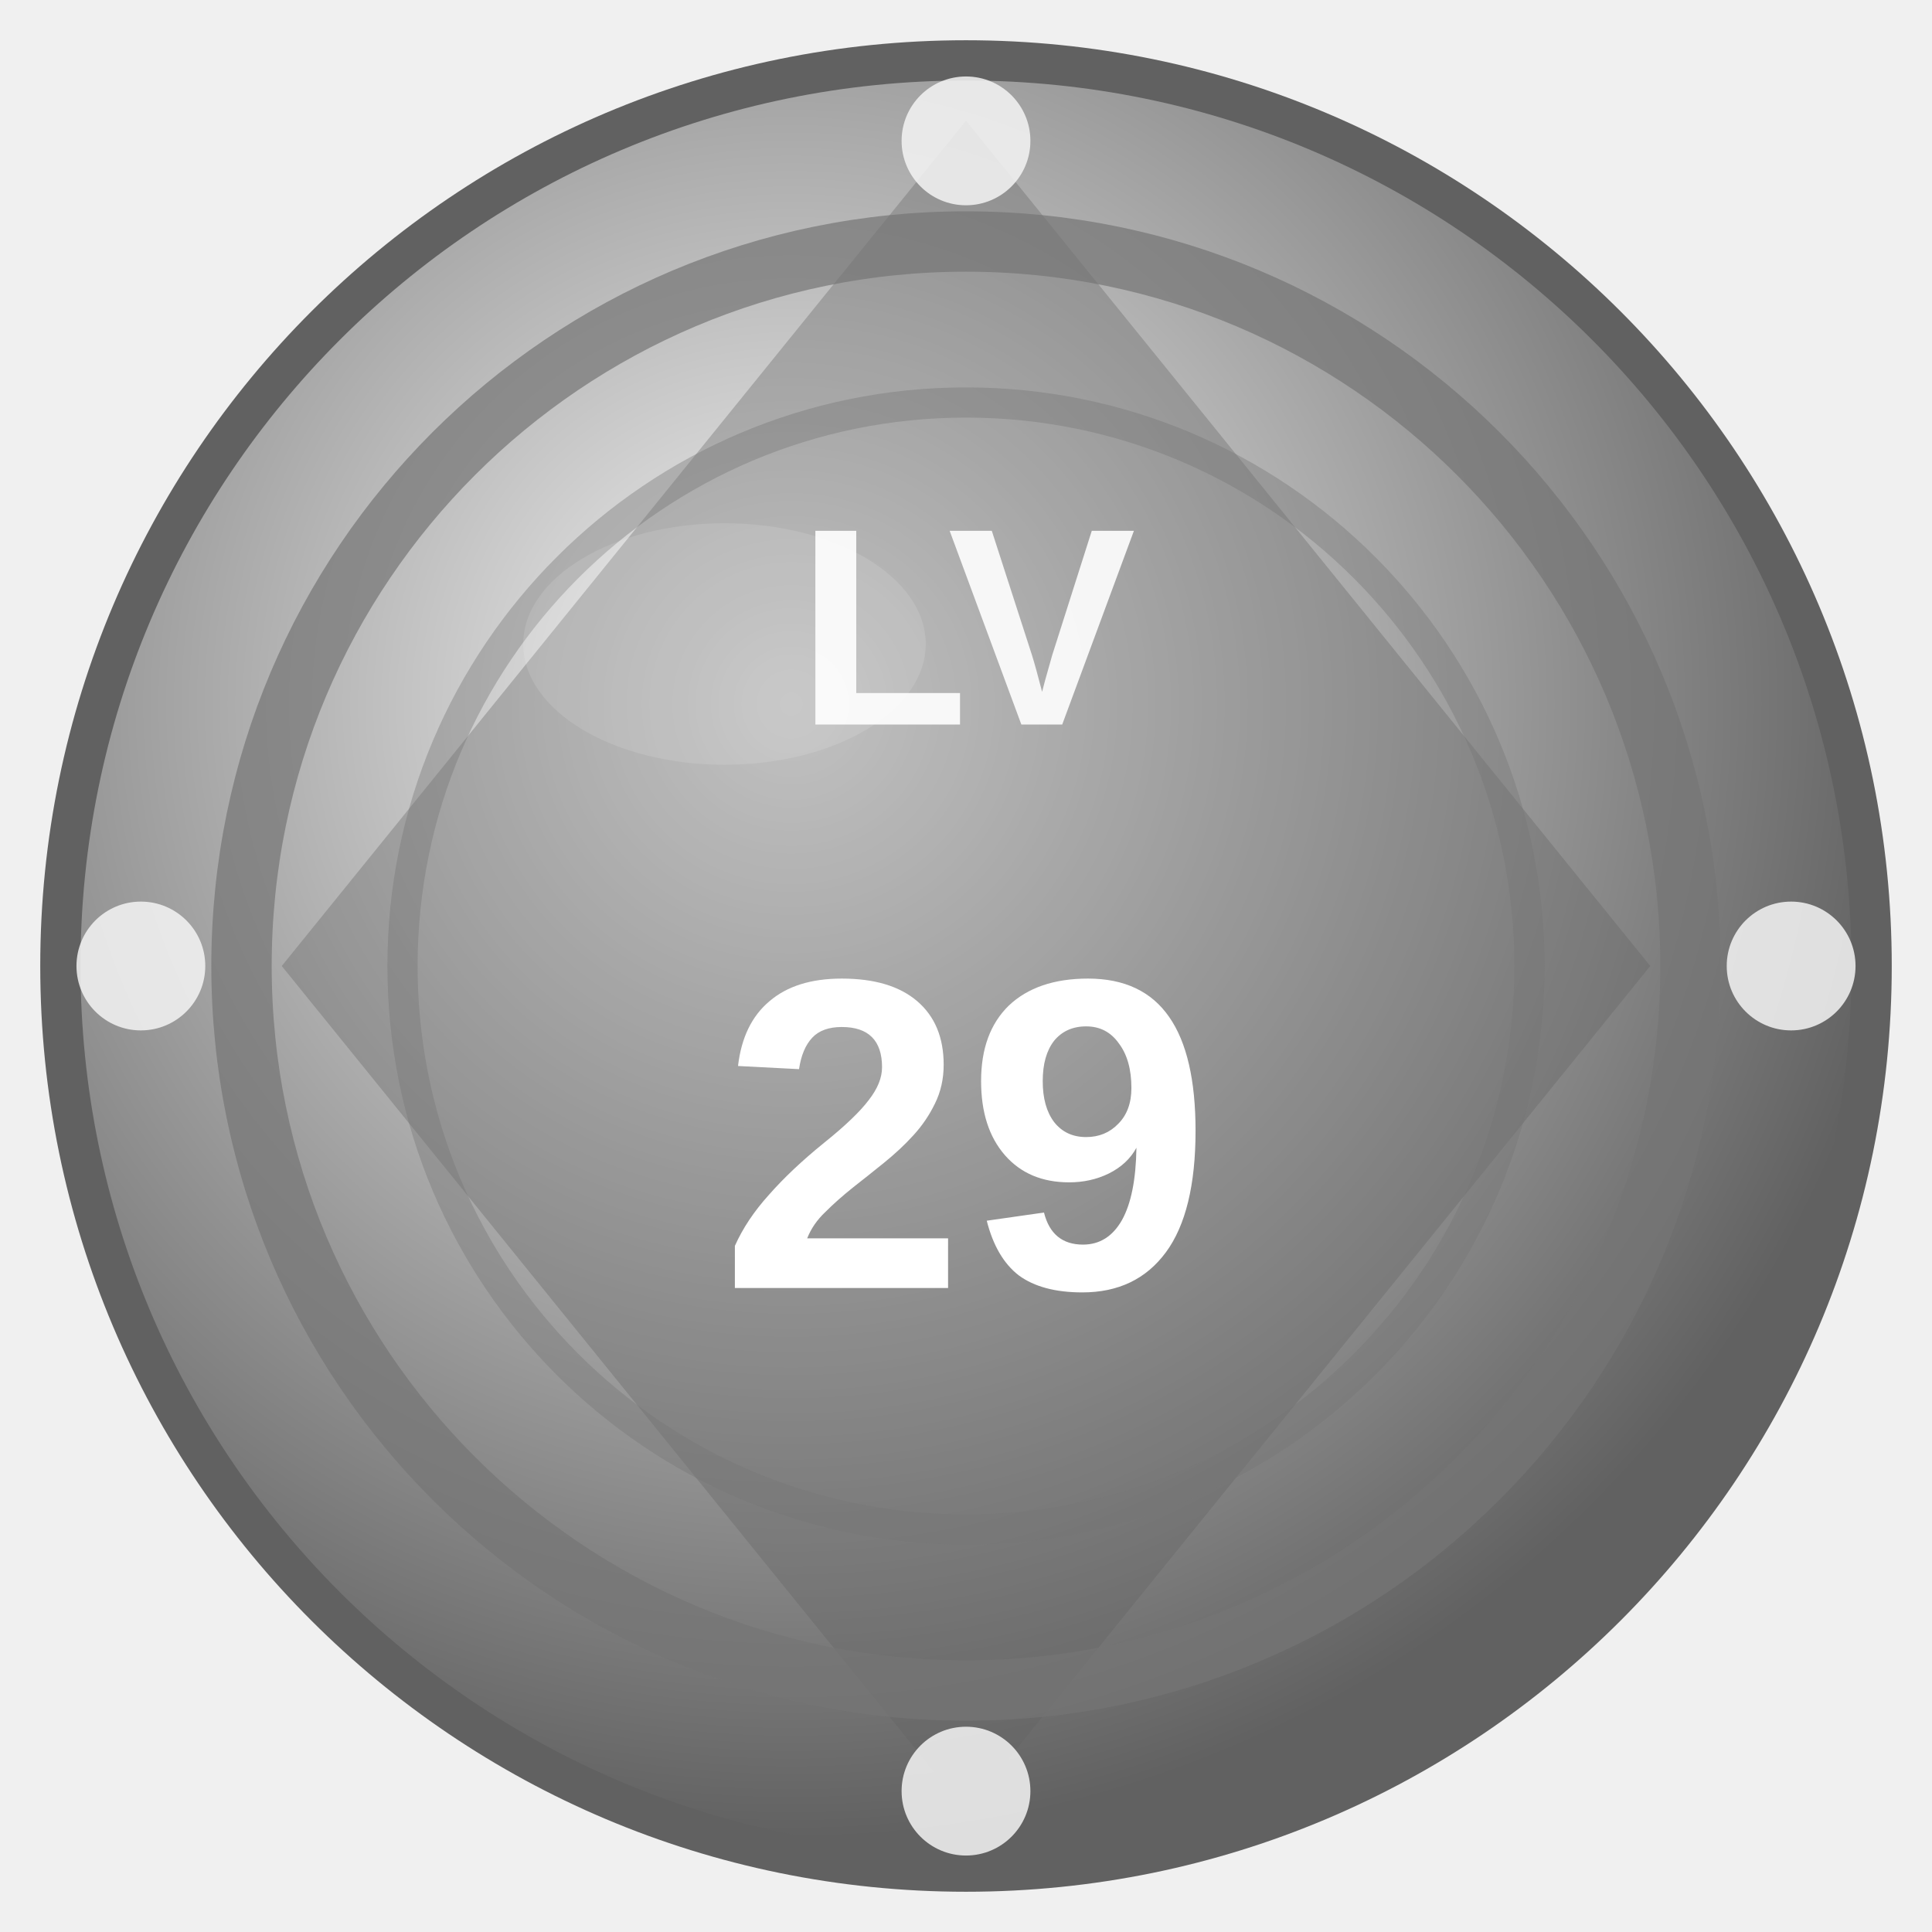
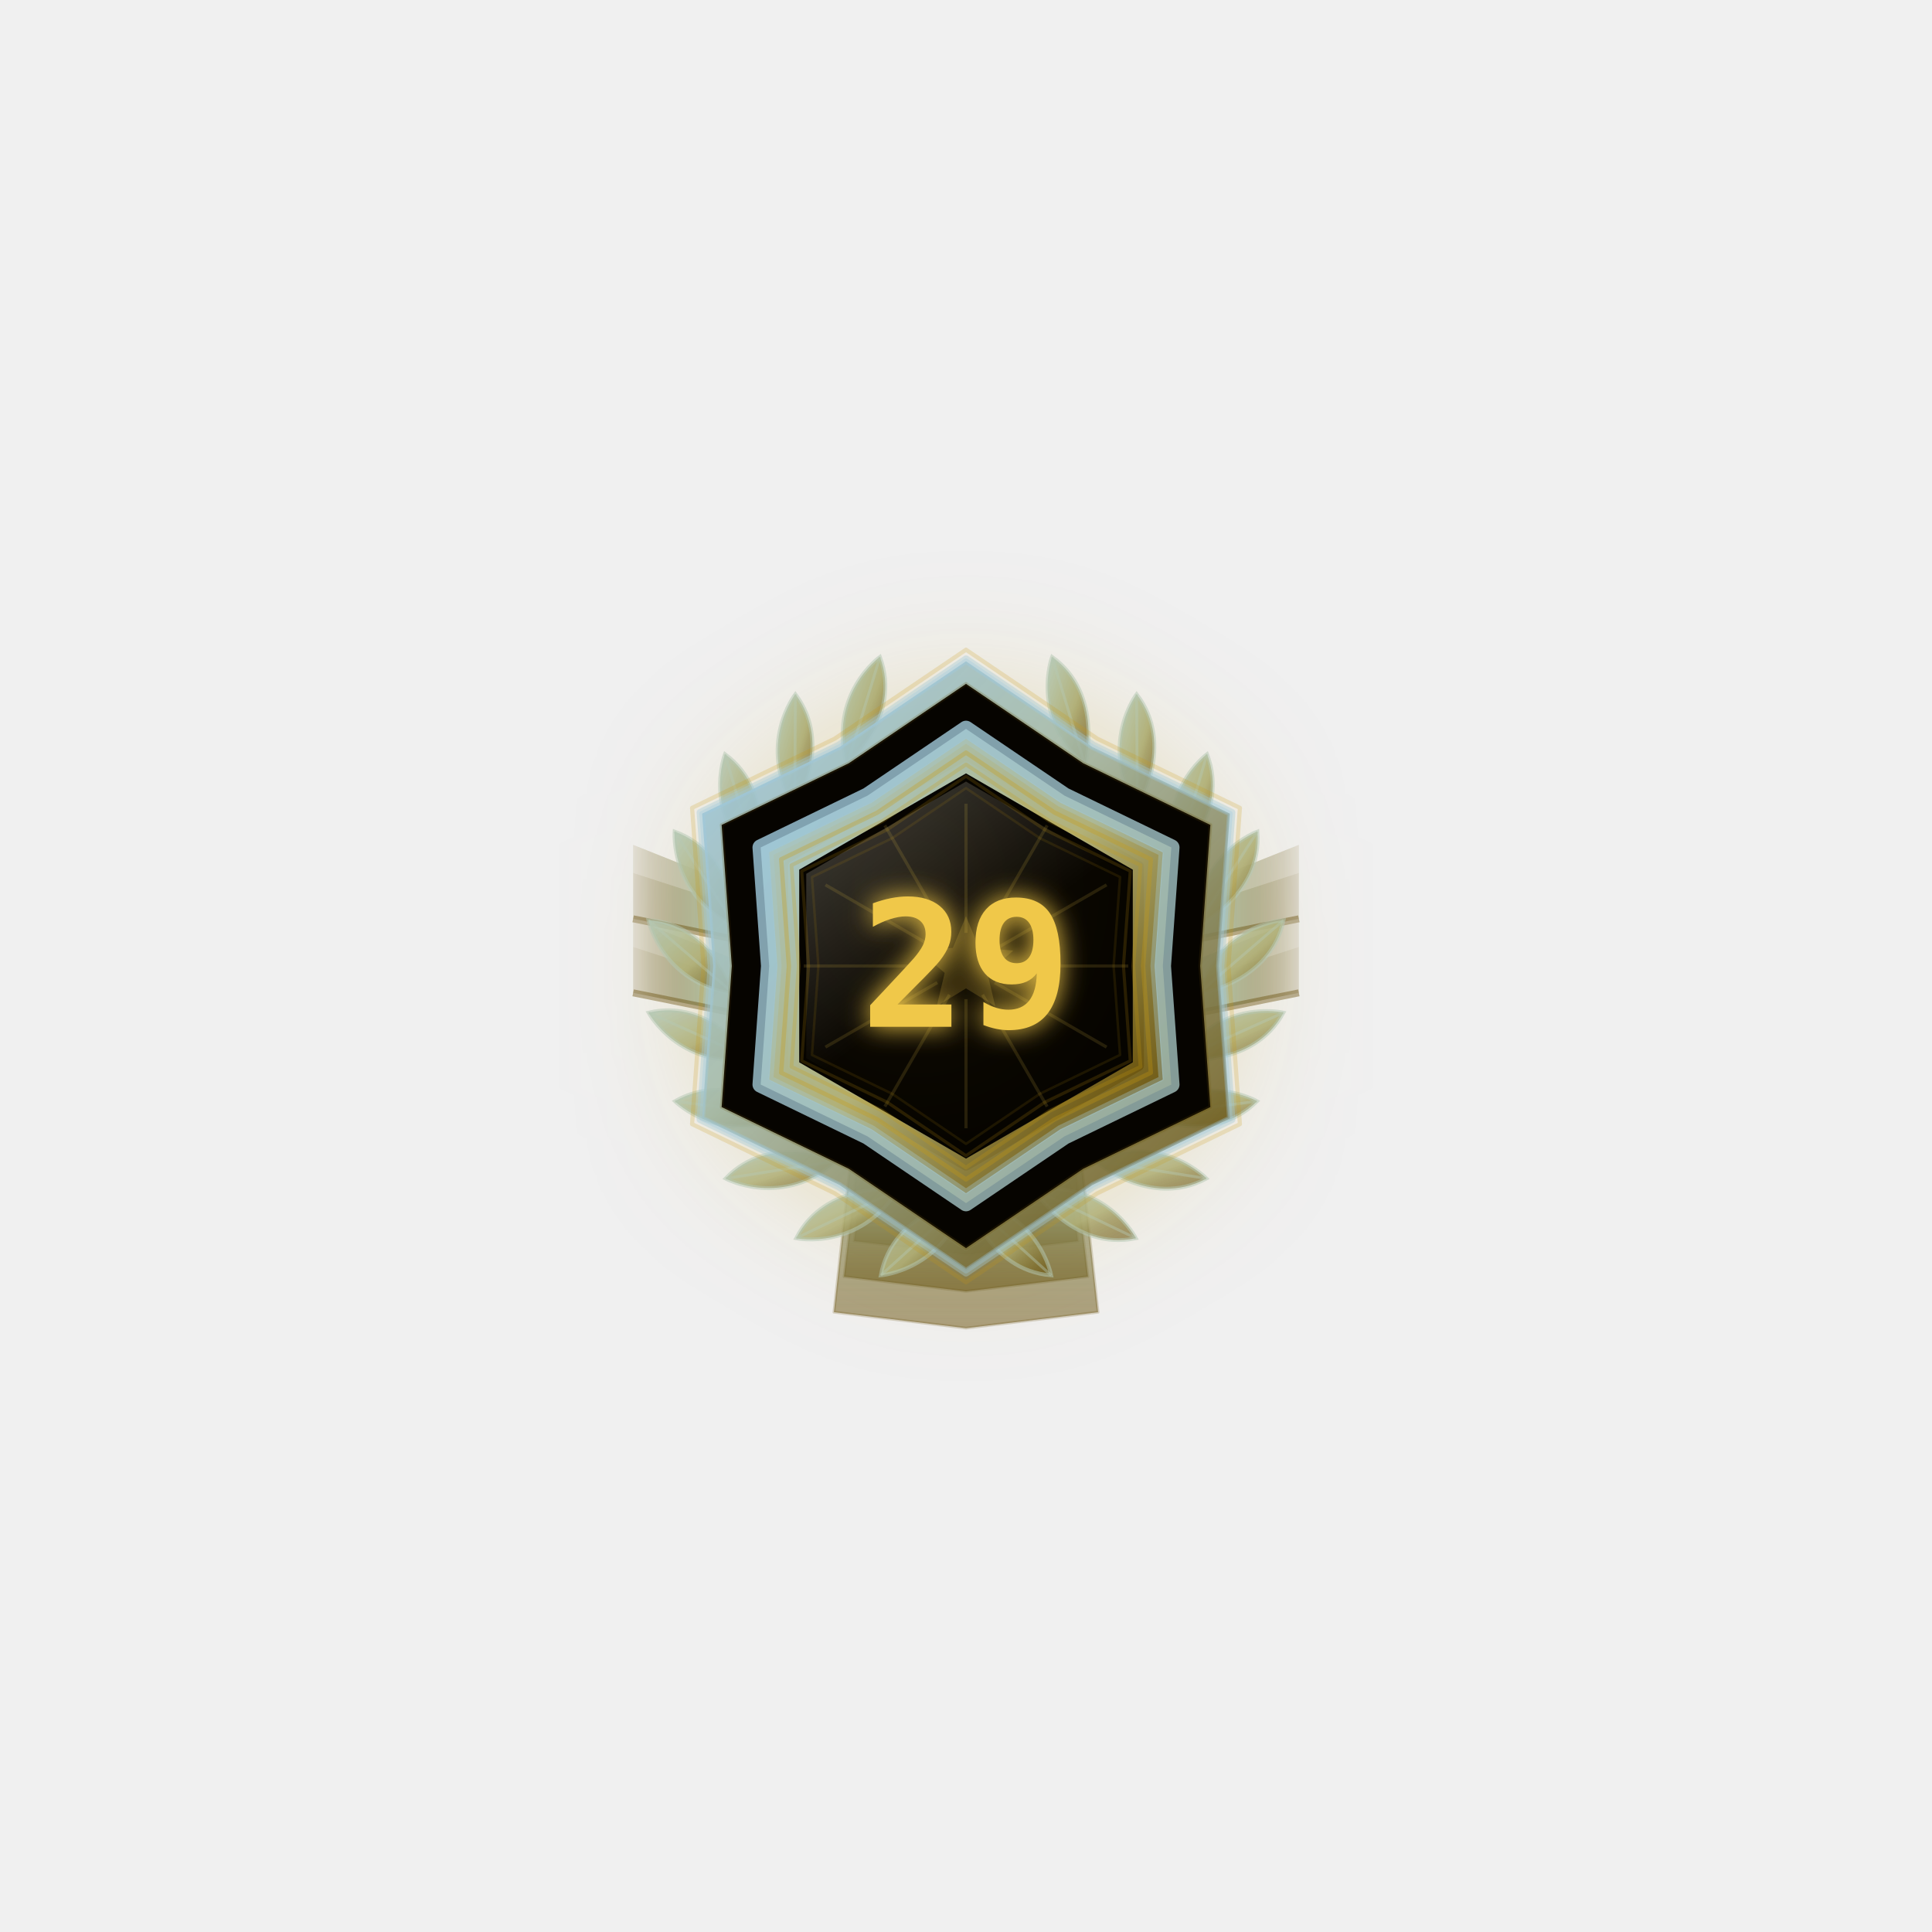
- <svg xmlns="http://www.w3.org/2000/svg" viewBox="0 0 48 48" role="img" aria-label="Level 29 Badge">
+ <svg xmlns="http://www.w3.org/2000/svg" width="84" height="84" viewBox="-96.60 -96.60 277.20 277.20" overflow="visible" role="img" aria-label="Level 29 Badge">
  <defs>
-     <radialGradient id="lg_29" cx="40%" cy="35%" r="65%">
-       <stop offset="0%" stop-color="#F5F5F5" />
-       <stop offset="100%" stop-color="#616161" />
+     <radialGradient id="bglv29" cx="35%" cy="28%" r="72%">
+       <stop offset="0%" stop-color="#120d02" />
+       <stop offset="100%" stop-color="#060400" />
    </radialGradient>
+     <linearGradient id="rimlv29" x1="5%" y1="5%" x2="95%" y2="95%">
+       <stop offset="0%" stop-color="#a8c8ca" />
+       <stop offset="50%" stop-color="#b1b077" />
+       <stop offset="100%" stop-color="#624800" />
+     </linearGradient>
+     <linearGradient id="transRinglv29" x1="0%" y1="0%" x2="100%" y2="100%">
+       <stop offset="0%" stop-color="#9cc8e0" />
+       <stop offset="100%" stop-color="#a3bdb5" />
+     </linearGradient>
+     <linearGradient id="shlv29" x1="18%" y1="0%" x2="82%" y2="100%">
+       <stop offset="0%" stop-color="white" stop-opacity="0.2" />
+       <stop offset="50%" stop-color="white" stop-opacity="0" />
+     </linearGradient>
+     <filter id="gllv29" x="-40%" y="-40%" width="180%" height="180%">
+       <feGaussianBlur stdDeviation="1.8" result="b" />
+       <feMerge>
+         <feMergeNode in="b" />
+         <feMergeNode in="SourceGraphic" />
+       </feMerge>
+     </filter>
+     <filter id="halolv29" x="-150%" y="-150%" width="500%" height="500%">
+       <feGaussianBlur stdDeviation="13" result="b" />
+       <feMerge>
+         <feMergeNode in="b" />
+         <feMergeNode in="SourceGraphic" />
+       </feMerge>
+     </filter>
+     <linearGradient id="pglv29_0" x1="5%" y1="0%" x2="95%" y2="100%">
+       <stop offset="0%" stop-color="#c6c896" stop-opacity="0.95" />
+       <stop offset="38%" stop-color="#b7aa5d" stop-opacity="0.9" />
+       <stop offset="100%" stop-color="#624800" stop-opacity="0.85" />
+     </linearGradient>
+     <linearGradient id="pglv29_1" x1="5%" y1="0%" x2="95%" y2="100%">
+       <stop offset="0%" stop-color="#c6c896" stop-opacity="0.95" />
+       <stop offset="38%" stop-color="#b7aa5d" stop-opacity="0.9" />
+       <stop offset="100%" stop-color="#624800" stop-opacity="0.85" />
+     </linearGradient>
+     <linearGradient id="pglv29_2" x1="5%" y1="0%" x2="95%" y2="100%">
+       <stop offset="0%" stop-color="#9cc8e1" stop-opacity="0.95" />
+       <stop offset="38%" stop-color="#a6bbab" stop-opacity="0.9" />
+       <stop offset="100%" stop-color="#624800" stop-opacity="0.85" />
+     </linearGradient>
+     <linearGradient id="aplv29_0" x1="0%" y1="0%" x2="0%" y2="100%">
+       <stop offset="0%" stop-color="#a4c8d2" />
+       <stop offset="100%" stop-color="#624800" stop-opacity="0.65" />
+     </linearGradient>
+     <linearGradient id="aplv29_1" x1="0%" y1="0%" x2="0%" y2="100%">
+       <stop offset="0%" stop-color="#aab796" />
+       <stop offset="100%" stop-color="#624800" stop-opacity="0.65" />
+     </linearGradient>
+     <linearGradient id="aplv29_2" x1="0%" y1="0%" x2="0%" y2="100%">
+       <stop offset="0%" stop-color="#aab796" />
+       <stop offset="100%" stop-color="#624800" stop-opacity="0.65" />
+     </linearGradient>
+     <linearGradient id="csLlv29_0" x1="100%" y1="50%" x2="0%" y2="50%">
+       <stop offset="0%" stop-color="#a4c8d2" stop-opacity="1.0" />
+       <stop offset="55%" stop-color="#aab796" stop-opacity="0.88" />
+       <stop offset="100%" stop-color="#624800" stop-opacity="0.15" />
+     </linearGradient>
+     <linearGradient id="csRlv29_0" x1="0%" y1="50%" x2="100%" y2="50%">
+       <stop offset="0%" stop-color="#a4c8d2" stop-opacity="1.0" />
+       <stop offset="55%" stop-color="#aab796" stop-opacity="0.88" />
+       <stop offset="100%" stop-color="#624800" stop-opacity="0.15" />
+     </linearGradient>
+     <linearGradient id="csLlv29_1" x1="100%" y1="50%" x2="0%" y2="50%">
+       <stop offset="0%" stop-color="#a4c8d2" stop-opacity="1.0" />
+       <stop offset="55%" stop-color="#aab796" stop-opacity="0.88" />
+       <stop offset="100%" stop-color="#624800" stop-opacity="0.15" />
+     </linearGradient>
+     <linearGradient id="csRlv29_1" x1="0%" y1="50%" x2="100%" y2="50%">
+       <stop offset="0%" stop-color="#a4c8d2" stop-opacity="1.0" />
+       <stop offset="55%" stop-color="#aab796" stop-opacity="0.88" />
+       <stop offset="100%" stop-color="#624800" stop-opacity="0.15" />
+     </linearGradient>
+     <linearGradient id="lflv29" x1="0%" y1="0%" x2="100%" y2="100%">
+       <stop offset="0%" stop-color="#b5c8b4" stop-opacity="0.95" />
+       <stop offset="55%" stop-color="#b1b077" />
+       <stop offset="100%" stop-color="#624800" stop-opacity="0.65" />
+     </linearGradient>
  </defs>
-   <circle cx="24" cy="24" r="23" fill="#616161" />
-   <circle cx="24" cy="24" r="22" fill="url(#lg_29)" />
-   <path d="M24.000,3.000 L41.000,24.000 L24.000,45.000 L7.000,24.000 Z" fill="#616161" opacity="0.35" />
-   <circle cx="24" cy="24" r="18" fill="none" stroke="#757575" stroke-width="1.5" opacity="0.7" />
-   <circle cx="24" cy="24" r="14" fill="none" stroke="#757575" stroke-width="0.75" opacity="0.4" />
-   <circle cx="24.00" cy="3.50" r="1.6" fill="#F5F5F5" opacity="0.85" />
-   <circle cx="44.50" cy="24.00" r="1.6" fill="#F5F5F5" opacity="0.85" />
-   <circle cx="24.00" cy="44.50" r="1.6" fill="#F5F5F5" opacity="0.85" />
-   <circle cx="3.50" cy="24.00" r="1.6" fill="#F5F5F5" opacity="0.85" />
-   <text x="24" y="18" text-anchor="middle" font-family="Arial,sans-serif" font-size="7" font-weight="700" fill="#FFFFFF" opacity="0.9">LV</text>
-   <text x="24" y="32" text-anchor="middle" font-family="Arial Black,Arial,sans-serif" font-size="11" font-weight="900" fill="#FFFFFF">29</text>
-   <ellipse cx="18" cy="16" rx="5" ry="3" fill="white" opacity="0.12" />
+   <path d="M71.46,24.99 L70.24,42.00 L71.46,59.01 L56.12,66.45 L42.00,76.02 L27.88,66.45 L12.54,59.01 L13.76,42.00 L12.54,24.99 L27.88,17.55 L42.00,7.98 L56.12,17.55Z" fill="#c89a10" fill-opacity="0.54" filter="url(#halolv29)" />
+   <path d="M27.88,66.45 L42.00,76.02 L56.12,66.45 L58.06,81.46 L42.00,83.40 L25.94,81.46 Z" fill="url(#aplv29_0)" opacity="0.90" />
+   <path d="M27.88,66.45 L42.00,76.02 L56.12,66.45" fill="none" stroke="#a4c8d2" stroke-width="0.9" stroke-opacity="0.52" stroke-linejoin="round" />
+   <path d="M27.88,66.45 L42.00,76.02 L56.12,66.45 L58.06,81.46 L42.00,83.40 L25.94,81.46 Z" fill="none" stroke="#624800" stroke-width="0.4" stroke-opacity="0.2" stroke-linejoin="round" />
+   <path d="M26.61,68.65 L42.00,79.08 L57.39,68.65 L59.50,86.57 L42.00,88.68 L24.50,86.57 Z" fill="url(#aplv29_1)" opacity="0.82" />
+   <path d="M26.61,68.65 L42.00,79.08 L57.39,68.65" fill="none" stroke="#a4c8d2" stroke-width="0.9" stroke-opacity="0.42" stroke-linejoin="round" />
+   <path d="M26.61,68.65 L42.00,79.08 L57.39,68.65 L59.50,86.57 L42.00,88.68 L24.50,86.57 Z" fill="none" stroke="#624800" stroke-width="0.4" stroke-opacity="0.2" stroke-linejoin="round" />
+   <path d="M25.34,70.86 L42.00,82.14 L58.66,70.86 L60.95,91.67 L42.00,93.96 L23.05,91.67 Z" fill="url(#aplv29_2)" opacity="0.74" />
+   <path d="M25.34,70.86 L42.00,82.14 L58.66,70.86" fill="none" stroke="#a4c8d2" stroke-width="0.9" stroke-opacity="0.32" stroke-linejoin="round" />
+   <path d="M25.34,70.86 L42.00,82.14 L58.66,70.86 L60.95,91.67 L42.00,93.96 L23.05,91.67 Z" fill="none" stroke="#624800" stroke-width="0.4" stroke-opacity="0.2" stroke-linejoin="round" />
+   <polygon points="16.79,33.61 16.79,39.77 -5.76,35.23 -5.76,24.62" fill="url(#csLlv29_0)" />
+   <polygon points="67.21,33.61 67.21,39.77 89.76,35.23 89.76,24.62" fill="url(#csRlv29_0)" />
+   <polygon points="16.79,33.61 16.79,35.95 -5.76,28.65 -5.76,24.62" fill="white" opacity="0.22" />
+   <polygon points="67.21,33.61 67.21,35.95 89.76,28.65 89.76,24.62" fill="white" opacity="0.22" />
+   <line x1="16.79" y1="39.77" x2="-5.76" y2="35.23" stroke="#624800" stroke-width="1.0" stroke-opacity="0.4" />
+   <line x1="67.21" y1="39.77" x2="89.76" y2="35.23" stroke="#624800" stroke-width="1.0" stroke-opacity="0.4" />
+   <polygon points="16.79,44.23 16.79,50.39 -5.76,45.85 -5.76,35.23" fill="url(#csLlv29_1)" />
+   <polygon points="67.21,44.23 67.21,50.39 89.76,45.85 89.76,35.23" fill="url(#csRlv29_1)" />
+   <polygon points="16.79,44.23 16.79,46.57 -5.76,39.27 -5.76,35.23" fill="white" opacity="0.18" />
+   <polygon points="67.21,44.23 67.21,46.57 89.76,39.27 89.76,35.23" fill="white" opacity="0.18" />
+   <line x1="16.79" y1="50.39" x2="-5.76" y2="45.85" stroke="#624800" stroke-width="1.0" stroke-opacity="0.4" />
+   <line x1="67.21" y1="50.39" x2="89.76" y2="45.85" stroke="#624800" stroke-width="1.0" stroke-opacity="0.4" />
+   <path d="M54.23,86.39 C45.02,85.64 42.15,75.46 42.15,75.46 C52.56,77.30 54.23,86.39 54.23,86.39 Z" fill="url(#lflv29)" opacity="0.86" />
+   <path d="M54.23,86.39 C45.02,85.64 42.15,75.46 42.15,75.46 C52.56,77.30 54.23,86.39 54.23,86.39 Z" fill="none" stroke="#b5c8b4" stroke-width="0.55" stroke-opacity="0.52" />
+   <line x1="54.23" y1="86.39" x2="42.15" y2="75.46" stroke="#b5c8b4" stroke-width="0.4" stroke-opacity="0.42" />
+   <path d="M66.37,81.06 C57.34,82.97 51.68,74.03 51.68,74.03 C62.19,72.82 66.37,81.06 66.37,81.06 Z" fill="url(#lflv29)" opacity="0.87" />
+   <path d="M66.37,81.06 C57.34,82.97 51.68,74.03 51.68,74.03 C62.19,72.82 66.37,81.06 66.37,81.06 Z" fill="none" stroke="#b5c8b4" stroke-width="0.55" stroke-opacity="0.52" />
+   <line x1="66.37" y1="81.06" x2="51.68" y2="74.03" stroke="#b5c8b4" stroke-width="0.4" stroke-opacity="0.42" />
+   <path d="M76.50,72.49 C68.38,76.90 60.41,69.94 60.41,69.94 C70.14,65.79 76.50,72.49 76.50,72.49 Z" fill="url(#lflv29)" opacity="0.88" />
+   <path d="M76.50,72.49 C68.38,76.90 60.41,69.94 60.41,69.94 C70.14,65.79 76.50,72.49 76.50,72.49 Z" fill="none" stroke="#b5c8b4" stroke-width="0.55" stroke-opacity="0.52" />
+   <line x1="76.50" y1="72.49" x2="60.41" y2="69.94" stroke="#b5c8b4" stroke-width="0.4" stroke-opacity="0.42" />
+   <path d="M83.76,61.40 C77.23,67.94 67.61,63.54 67.61,63.54 C75.75,56.79 83.76,61.40 83.76,61.40 Z" fill="url(#lflv29)" opacity="0.90" />
+   <path d="M83.76,61.40 C77.23,67.94 67.61,63.54 67.61,63.54 C75.75,56.79 83.76,61.40 83.76,61.40 Z" fill="none" stroke="#b5c8b4" stroke-width="0.55" stroke-opacity="0.52" />
+   <line x1="83.76" y1="61.40" x2="67.61" y2="63.54" stroke="#b5c8b4" stroke-width="0.4" stroke-opacity="0.42" />
+   <path d="M87.55,48.69 C83.16,56.82 72.69,55.35 72.69,55.35 C78.56,46.55 87.55,48.69 87.55,48.69 Z" fill="url(#lflv29)" opacity="0.91" />
+   <path d="M87.55,48.69 C83.16,56.82 72.69,55.35 72.69,55.35 C78.56,46.55 87.55,48.69 87.55,48.69 Z" fill="none" stroke="#b5c8b4" stroke-width="0.55" stroke-opacity="0.52" />
+   <line x1="87.55" y1="48.69" x2="72.69" y2="55.35" stroke="#b5c8b4" stroke-width="0.4" stroke-opacity="0.42" />
+   <path d="M87.57,35.43 C85.68,44.47 75.22,46.05 75.22,46.05 C78.35,35.94 87.57,35.43 87.57,35.43 Z" fill="url(#lflv29)" opacity="0.92" />
+   <path d="M87.57,35.43 C85.68,44.47 75.22,46.05 75.22,46.05 C78.35,35.94 87.57,35.43 87.57,35.43 Z" fill="none" stroke="#b5c8b4" stroke-width="0.55" stroke-opacity="0.52" />
+   <line x1="87.57" y1="35.43" x2="75.22" y2="46.05" stroke="#b5c8b4" stroke-width="0.4" stroke-opacity="0.42" />
+   <path d="M83.81,22.71 C84.57,31.92 74.99,36.41 74.99,36.41 C75.11,25.83 83.81,22.71 83.81,22.71 Z" fill="url(#lflv29)" opacity="0.93" />
+   <path d="M83.81,22.71 C84.57,31.92 74.99,36.41 74.99,36.41 C75.11,25.83 83.81,22.71 83.81,22.71 Z" fill="none" stroke="#b5c8b4" stroke-width="0.55" stroke-opacity="0.52" />
+   <line x1="83.81" y1="22.71" x2="74.99" y2="36.41" stroke="#b5c8b4" stroke-width="0.4" stroke-opacity="0.42" />
+   <path d="M76.58,11.60 C79.93,20.21 72.03,27.24 72.03,27.24 C69.13,17.07 76.58,11.60 76.58,11.60 Z" fill="url(#lflv29)" opacity="0.95" />
+   <path d="M76.58,11.60 C79.93,20.21 72.03,27.24 72.03,27.24 C69.13,17.07 76.58,11.60 76.58,11.60 Z" fill="none" stroke="#b5c8b4" stroke-width="0.55" stroke-opacity="0.52" />
+   <line x1="76.58" y1="11.60" x2="72.03" y2="27.24" stroke="#b5c8b4" stroke-width="0.4" stroke-opacity="0.42" />
+   <path d="M66.48,3.00 C72.15,10.30 66.58,19.29 66.58,19.29 C60.90,10.37 66.48,3.00 66.48,3.00 Z" fill="url(#lflv29)" opacity="0.96" />
+   <path d="M66.48,3.00 C72.15,10.30 66.58,19.29 66.58,19.29 C60.90,10.37 66.48,3.00 66.48,3.00 Z" fill="none" stroke="#b5c8b4" stroke-width="0.55" stroke-opacity="0.52" />
+   <line x1="66.48" y1="3.00" x2="66.58" y2="19.29" stroke="#b5c8b4" stroke-width="0.4" stroke-opacity="0.42" />
+   <path d="M54.35,-2.35 C61.86,3.02 59.09,13.23 59.09,13.23 C51.10,6.29 54.35,-2.35 54.35,-2.35 Z" fill="url(#lflv29)" opacity="0.97" />
+   <path d="M54.35,-2.35 C61.86,3.02 59.09,13.23 59.09,13.23 C51.10,6.29 54.35,-2.35 54.35,-2.35 Z" fill="none" stroke="#b5c8b4" stroke-width="0.55" stroke-opacity="0.52" />
+   <line x1="54.35" y1="-2.35" x2="59.09" y2="13.23" stroke="#b5c8b4" stroke-width="0.4" stroke-opacity="0.42" />
+   <path d="M29.77,86.39 C31.44,77.30 41.85,75.46 41.85,75.46 C38.98,85.64 29.77,86.39 29.77,86.39 Z" fill="url(#lflv29)" opacity="0.86" />
+   <path d="M29.77,86.39 C31.44,77.30 41.85,75.46 41.85,75.46 C38.98,85.64 29.77,86.39 29.77,86.39 Z" fill="none" stroke="#b5c8b4" stroke-width="0.55" stroke-opacity="0.52" />
+   <line x1="29.77" y1="86.39" x2="41.85" y2="75.46" stroke="#b5c8b4" stroke-width="0.4" stroke-opacity="0.42" />
+   <path d="M17.63,81.06 C21.81,72.82 32.32,74.03 32.32,74.03 C26.66,82.97 17.63,81.06 17.63,81.06 Z" fill="url(#lflv29)" opacity="0.87" />
+   <path d="M17.63,81.06 C21.81,72.82 32.32,74.03 32.32,74.03 C26.66,82.97 17.63,81.06 17.63,81.06 Z" fill="none" stroke="#b5c8b4" stroke-width="0.55" stroke-opacity="0.52" />
+   <line x1="17.63" y1="81.06" x2="32.32" y2="74.03" stroke="#b5c8b4" stroke-width="0.4" stroke-opacity="0.42" />
+   <path d="M7.50,72.49 C13.86,65.79 23.59,69.94 23.59,69.94 C15.62,76.90 7.50,72.49 7.50,72.49 Z" fill="url(#lflv29)" opacity="0.88" />
+   <path d="M7.50,72.49 C13.86,65.79 23.59,69.94 23.59,69.94 C15.62,76.90 7.50,72.49 7.50,72.49 Z" fill="none" stroke="#b5c8b4" stroke-width="0.55" stroke-opacity="0.52" />
+   <line x1="7.50" y1="72.49" x2="23.59" y2="69.94" stroke="#b5c8b4" stroke-width="0.4" stroke-opacity="0.42" />
+   <path d="M0.24,61.40 C8.25,56.79 16.39,63.54 16.39,63.54 C6.77,67.94 0.24,61.40 0.24,61.40 Z" fill="url(#lflv29)" opacity="0.90" />
+   <path d="M0.24,61.40 C8.25,56.79 16.39,63.54 16.39,63.54 C6.77,67.94 0.24,61.40 0.24,61.40 Z" fill="none" stroke="#b5c8b4" stroke-width="0.55" stroke-opacity="0.52" />
+   <line x1="0.24" y1="61.40" x2="16.39" y2="63.54" stroke="#b5c8b4" stroke-width="0.4" stroke-opacity="0.42" />
+   <path d="M-3.55,48.69 C5.44,46.55 11.31,55.35 11.31,55.35 C0.84,56.82 -3.55,48.69 -3.55,48.69 Z" fill="url(#lflv29)" opacity="0.91" />
+   <path d="M-3.55,48.69 C5.44,46.55 11.31,55.35 11.31,55.35 C0.84,56.82 -3.55,48.69 -3.55,48.69 Z" fill="none" stroke="#b5c8b4" stroke-width="0.55" stroke-opacity="0.52" />
+   <line x1="-3.55" y1="48.69" x2="11.31" y2="55.35" stroke="#b5c8b4" stroke-width="0.4" stroke-opacity="0.42" />
+   <path d="M-3.57,35.43 C5.65,35.94 8.78,46.05 8.78,46.05 C-1.68,44.47 -3.57,35.43 -3.57,35.43 Z" fill="url(#lflv29)" opacity="0.92" />
+   <path d="M-3.57,35.43 C5.65,35.94 8.78,46.05 8.78,46.05 C-1.68,44.47 -3.57,35.43 -3.57,35.43 Z" fill="none" stroke="#b5c8b4" stroke-width="0.55" stroke-opacity="0.52" />
+   <line x1="-3.57" y1="35.43" x2="8.78" y2="46.05" stroke="#b5c8b4" stroke-width="0.4" stroke-opacity="0.42" />
+   <path d="M0.19,22.71 C8.89,25.83 9.01,36.41 9.01,36.41 C-0.57,31.92 0.19,22.71 0.19,22.71 Z" fill="url(#lflv29)" opacity="0.93" />
+   <path d="M0.19,22.71 C8.89,25.83 9.01,36.41 9.01,36.41 C-0.57,31.92 0.19,22.71 0.19,22.71 Z" fill="none" stroke="#b5c8b4" stroke-width="0.55" stroke-opacity="0.52" />
+   <line x1="0.19" y1="22.71" x2="9.01" y2="36.41" stroke="#b5c8b4" stroke-width="0.4" stroke-opacity="0.42" />
+   <path d="M7.42,11.60 C14.87,17.07 11.97,27.24 11.97,27.24 C4.07,20.21 7.42,11.60 7.42,11.60 Z" fill="url(#lflv29)" opacity="0.95" />
+   <path d="M7.42,11.60 C14.87,17.07 11.97,27.24 11.97,27.24 C4.07,20.21 7.42,11.60 7.42,11.60 Z" fill="none" stroke="#b5c8b4" stroke-width="0.55" stroke-opacity="0.52" />
+   <line x1="7.42" y1="11.60" x2="11.97" y2="27.24" stroke="#b5c8b4" stroke-width="0.4" stroke-opacity="0.42" />
+   <path d="M17.52,3.00 C23.10,10.37 17.42,19.29 17.42,19.29 C11.85,10.30 17.52,3.00 17.52,3.00 Z" fill="url(#lflv29)" opacity="0.96" />
+   <path d="M17.52,3.00 C23.10,10.37 17.42,19.29 17.42,19.29 C11.85,10.30 17.52,3.00 17.52,3.00 Z" fill="none" stroke="#b5c8b4" stroke-width="0.55" stroke-opacity="0.52" />
+   <line x1="17.52" y1="3.00" x2="17.42" y2="19.29" stroke="#b5c8b4" stroke-width="0.4" stroke-opacity="0.42" />
+   <path d="M29.65,-2.35 C32.90,6.29 24.91,13.23 24.91,13.23 C22.14,3.02 29.65,-2.35 29.65,-2.35 Z" fill="url(#lflv29)" opacity="0.97" />
+   <path d="M29.65,-2.35 C32.90,6.29 24.91,13.23 24.91,13.23 C22.14,3.02 29.65,-2.35 29.65,-2.35 Z" fill="none" stroke="#b5c8b4" stroke-width="0.55" stroke-opacity="0.52" />
+   <line x1="29.65" y1="-2.35" x2="24.91" y2="13.23" stroke="#b5c8b4" stroke-width="0.4" stroke-opacity="0.42" />
+   <path d="M74.26,23.37 L72.92,42.00 L74.26,60.63 L57.46,68.78 L42.00,79.25 L26.54,68.78 L9.74,60.63 L11.08,42.00 L9.74,23.37 L26.54,15.22 L42.00,4.75 L57.46,15.22Z" fill="url(#pglv29_0)" />
+   <path d="M71.46,24.99 L70.24,42.00 L71.46,59.01 L56.12,66.45 L42.00,76.02 L27.88,66.45 L12.54,59.01 L13.76,42.00 L12.54,24.99 L27.88,17.55 L42.00,7.98 L56.12,17.55Z" fill="#060400" />
+   <path d="M74.26,23.37 L72.92,42.00 L74.26,60.63 L57.46,68.78 L42.00,79.25 L26.54,68.78 L9.74,60.63 L11.08,42.00 L9.74,23.37 L26.54,15.22 L42.00,4.75 L57.46,15.22Z" fill="none" stroke="#c6c896" stroke-width="0.8" stroke-opacity="0.48" stroke-linejoin="round" />
+   <path d="M71.46,24.99 L70.24,42.00 L71.46,59.01 L56.12,66.45 L42.00,76.02 L27.88,66.45 L12.54,59.01 L13.76,42.00 L12.54,24.99 L27.88,17.55 L42.00,7.98 L56.12,17.55Z" fill="none" stroke="#624800" stroke-width="0.5" stroke-opacity="0.28" stroke-linejoin="round" />
+   <path d="M77.06,21.76 L75.60,42.00 L77.06,62.24 L58.80,71.10 L42.00,82.48 L25.20,71.10 L6.94,62.24 L8.40,42.00 L6.94,21.76 L25.20,12.90 L42.00,1.52 L58.80,12.90Z" fill="url(#pglv29_1)" />
+   <path d="M74.26,23.37 L72.92,42.00 L74.26,60.63 L57.46,68.78 L42.00,79.25 L26.54,68.78 L9.74,60.63 L11.08,42.00 L9.74,23.37 L26.54,15.22 L42.00,4.75 L57.46,15.22Z" fill="#060400" />
+   <path d="M77.06,21.76 L75.60,42.00 L77.06,62.24 L58.80,71.10 L42.00,82.48 L25.20,71.10 L6.94,62.24 L8.40,42.00 L6.94,21.76 L25.20,12.90 L42.00,1.52 L58.80,12.90Z" fill="none" stroke="#c6c896" stroke-width="0.8" stroke-opacity="0.40" stroke-linejoin="round" />
+   <path d="M74.26,23.37 L72.92,42.00 L74.26,60.63 L57.46,68.78 L42.00,79.25 L26.54,68.78 L9.74,60.63 L11.08,42.00 L9.74,23.37 L26.54,15.22 L42.00,4.75 L57.46,15.22Z" fill="none" stroke="#624800" stroke-width="0.5" stroke-opacity="0.24" stroke-linejoin="round" />
+   <path d="M79.86,20.14 L78.28,42.00 L79.86,63.86 L60.14,73.42 L42.00,85.72 L23.86,73.42 L4.14,63.86 L5.72,42.00 L4.14,20.14 L23.86,10.58 L42.00,-1.72 L60.14,10.58Z" fill="url(#pglv29_2)" />
+   <path d="M77.06,21.76 L75.60,42.00 L77.06,62.24 L58.80,71.10 L42.00,82.48 L25.20,71.10 L6.94,62.24 L8.40,42.00 L6.94,21.76 L25.20,12.90 L42.00,1.52 L58.80,12.90Z" fill="#060400" />
+   <path d="M79.86,20.14 L78.28,42.00 L79.86,63.86 L60.14,73.42 L42.00,85.72 L23.86,73.42 L4.14,63.86 L5.72,42.00 L4.14,20.14 L23.86,10.58 L42.00,-1.72 L60.14,10.58Z" fill="none" stroke="#9cc8e1" stroke-width="0.8" stroke-opacity="0.32" stroke-linejoin="round" />
+   <path d="M77.06,21.76 L75.60,42.00 L77.06,62.24 L58.80,71.10 L42.00,82.48 L25.20,71.10 L6.94,62.24 L8.40,42.00 L6.94,21.76 L25.20,12.90 L42.00,1.52 L58.80,12.90Z" fill="none" stroke="#624800" stroke-width="0.5" stroke-opacity="0.20" stroke-linejoin="round" />
+   <path d="M80.15,19.97 L78.57,42.00 L80.15,64.03 L60.28,73.67 L42.00,86.06 L23.72,73.67 L3.85,64.03 L5.43,42.00 L3.85,19.97 L23.72,10.33 L42.00,-2.06 L60.28,10.33Z" fill="none" stroke="#a1c8d8" stroke-width="1.0" stroke-opacity="0.38" stroke-linejoin="round" />
+   <path d="M81.30,19.31 L79.66,42.00 L81.30,64.69 L60.83,74.62 L42.00,87.38 L23.17,74.62 L2.70,64.69 L4.34,42.00 L2.70,19.31 L23.17,9.38 L42.00,-3.38 L60.83,9.38Z" fill="none" stroke="#c89a10" stroke-width="0.6" stroke-opacity="0.2" stroke-linejoin="round" />
+   <path d="M71.46,24.99 L70.24,42.00 L71.46,59.01 L56.12,66.45 L42.00,76.02 L27.88,66.45 L12.54,59.01 L13.76,42.00 L12.54,24.99 L27.88,17.55 L42.00,7.98 L56.12,17.55Z" fill="url(#rimlv29)" />
+   <path d="M66.73,27.72L66.73,56.28L42.00,70.56L17.27,56.28L17.27,27.72L42.00,13.44Z" fill="#060400" />
+   <path d="M66.73,27.72L66.73,56.28L42.00,70.56L17.27,56.28L17.27,27.72L42.00,13.44Z" fill="none" stroke="url(#rimlv29)" stroke-width="1.60" stroke-linejoin="round" />
+   <path d="M64.92,28.77L64.92,55.23L42.00,68.46L19.08,55.23L19.08,28.77L42.00,15.54Z" fill="url(#bglv29)" />
+   <path d="M64.92,28.77L64.92,55.23L42.00,68.46L19.08,55.23L19.08,28.77L42.00,15.54Z" fill="url(#shlv29)" />
+   <line x1="46.76" y1="42.00" x2="65.28" y2="42.00" stroke="#f0c84a" stroke-width="0.45" stroke-opacity="0.14" />
+   <line x1="46.12" y1="44.38" x2="62.17" y2="53.64" stroke="#f0c84a" stroke-width="0.45" stroke-opacity="0.14" />
+   <line x1="44.38" y1="46.12" x2="53.64" y2="62.17" stroke="#f0c84a" stroke-width="0.45" stroke-opacity="0.14" />
+   <line x1="42.00" y1="46.76" x2="42.00" y2="65.28" stroke="#f0c84a" stroke-width="0.45" stroke-opacity="0.14" />
+   <line x1="39.62" y1="46.12" x2="30.36" y2="62.17" stroke="#f0c84a" stroke-width="0.45" stroke-opacity="0.14" />
+   <line x1="37.88" y1="44.38" x2="21.83" y2="53.64" stroke="#f0c84a" stroke-width="0.45" stroke-opacity="0.14" />
+   <line x1="37.24" y1="42.00" x2="18.72" y2="42.00" stroke="#f0c84a" stroke-width="0.45" stroke-opacity="0.14" />
+   <line x1="37.88" y1="39.62" x2="21.83" y2="30.36" stroke="#f0c84a" stroke-width="0.45" stroke-opacity="0.14" />
+   <line x1="39.62" y1="37.88" x2="30.36" y2="21.83" stroke="#f0c84a" stroke-width="0.45" stroke-opacity="0.14" />
+   <line x1="42.00" y1="37.24" x2="42.00" y2="18.72" stroke="#f0c84a" stroke-width="0.45" stroke-opacity="0.14" />
+   <line x1="44.38" y1="37.88" x2="53.64" y2="21.83" stroke="#f0c84a" stroke-width="0.45" stroke-opacity="0.14" />
+   <line x1="46.12" y1="39.62" x2="62.17" y2="30.36" stroke="#f0c84a" stroke-width="0.45" stroke-opacity="0.14" />
+   <path d="M42.00,34.86L43.89,39.40L48.79,39.79L45.06,42.99L46.20,47.78L42.00,45.21L37.80,47.78L38.94,42.99L35.21,39.79L40.11,39.40Z" fill="#f0c84a" opacity="0.18" />
+   <path d="M71.46,24.99 L70.24,42.00 L71.46,59.01 L56.12,66.45 L42.00,76.02 L27.88,66.45 L12.54,59.01 L13.76,42.00 L12.54,24.99 L27.88,17.55 L42.00,7.98 L56.12,17.55Z" fill="none" stroke="url(#transRinglv29)" stroke-width="2.35" stroke-opacity="0.81" stroke-linejoin="round" />
+   <path d="M69.99,25.84 L68.82,42.00 L69.99,58.16 L55.41,65.23 L42.00,74.32 L28.59,65.23 L14.01,58.16 L15.18,42.00 L14.01,25.84 L28.59,18.77 L42.00,9.68 L55.41,18.77Z" fill="none" stroke="#a4c8d2" stroke-width="0.72" stroke-opacity="0.36" stroke-linejoin="round" />
+   <path d="M68.52,26.69 L67.41,42.00 L68.52,57.31 L54.71,64.01 L42.00,72.62 L29.29,64.01 L15.48,57.31 L16.59,42.00 L15.48,26.69 L29.29,19.99 L42.00,11.38 L54.71,19.99Z" fill="none" stroke="#c89a10" stroke-width="0.63" stroke-opacity="0.30" stroke-linejoin="round" />
+   <path d="M67.04,27.54 L66.00,42.00 L67.04,56.46 L54.00,62.79 L42.00,70.92 L30.00,62.79 L16.96,56.46 L18.00,42.00 L16.96,27.54 L30.00,21.21 L42.00,13.08 L54.00,21.21Z" fill="none" stroke="#c89a10" stroke-width="0.54" stroke-opacity="0.24" stroke-linejoin="round" />
+   <path d="M65.57,28.39 L64.59,42.00 L65.57,55.61 L53.29,61.56 L42.00,69.22 L30.71,61.56 L18.43,55.61 L19.41,42.00 L18.43,28.39 L30.71,22.44 L42.00,14.78 L53.29,22.44Z" fill="none" stroke="#c89a10" stroke-width="0.45" stroke-opacity="0.18" stroke-linejoin="round" />
+   <path d="M64.10,29.24 L63.18,42.00 L64.10,54.76 L52.59,60.34 L42.00,67.52 L31.41,60.34 L19.90,54.76 L20.82,42.00 L19.90,29.24 L31.41,23.66 L42.00,16.48 L52.59,23.66Z" fill="none" stroke="#c89a10" stroke-width="0.36" stroke-opacity="0.12" stroke-linejoin="round" />
+   <text x="42.0" y="42.0" text-anchor="middle" dominant-baseline="central" font-family="Orbitron,monospace" font-weight="900" font-size="25.2" fill="#f0c84a" filter="url(#gllv29)">29</text>
</svg>
